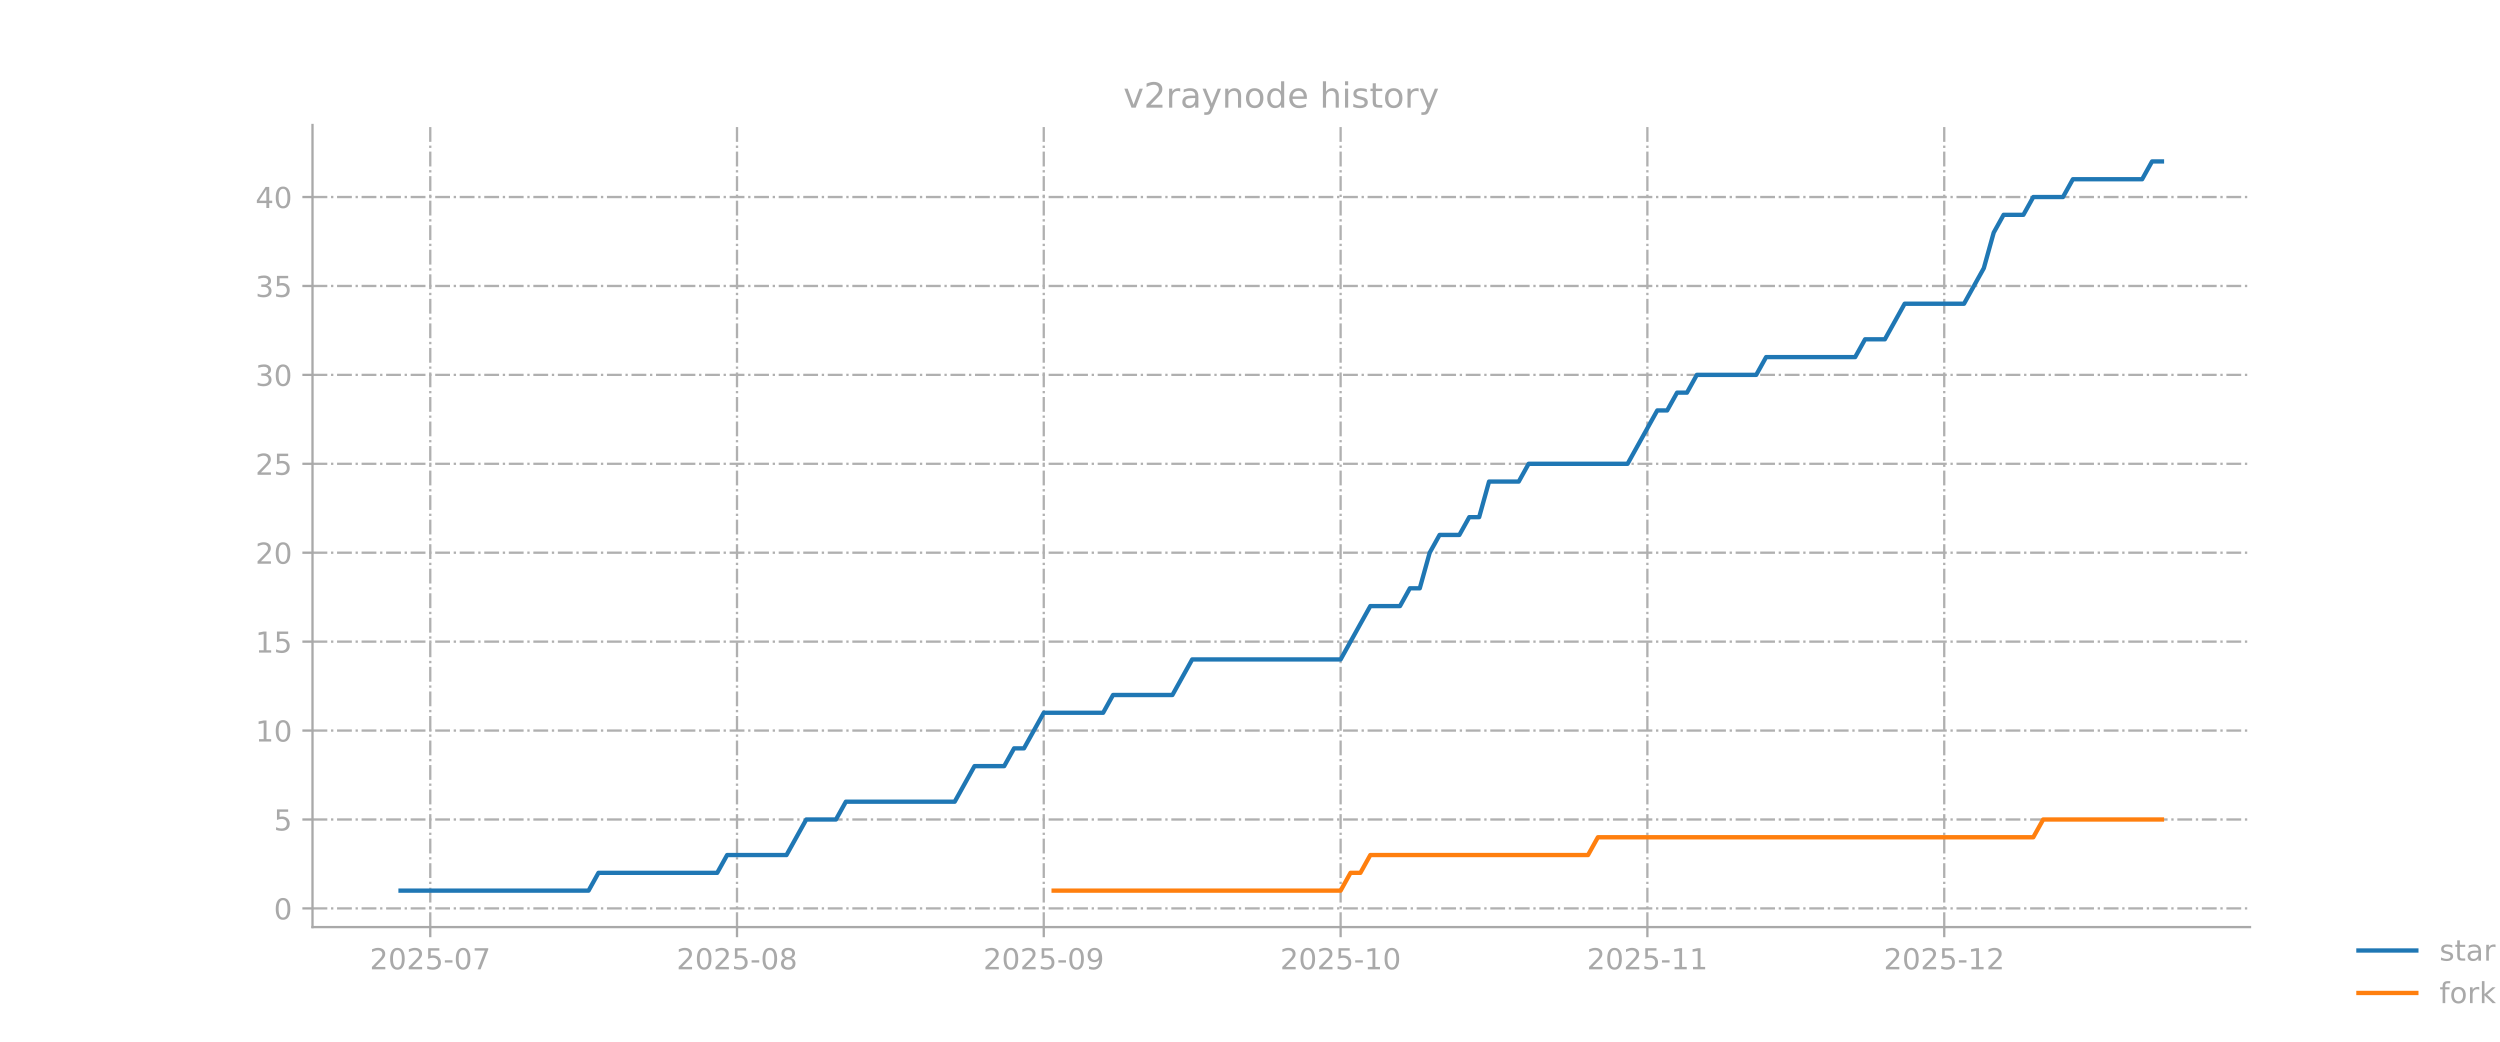
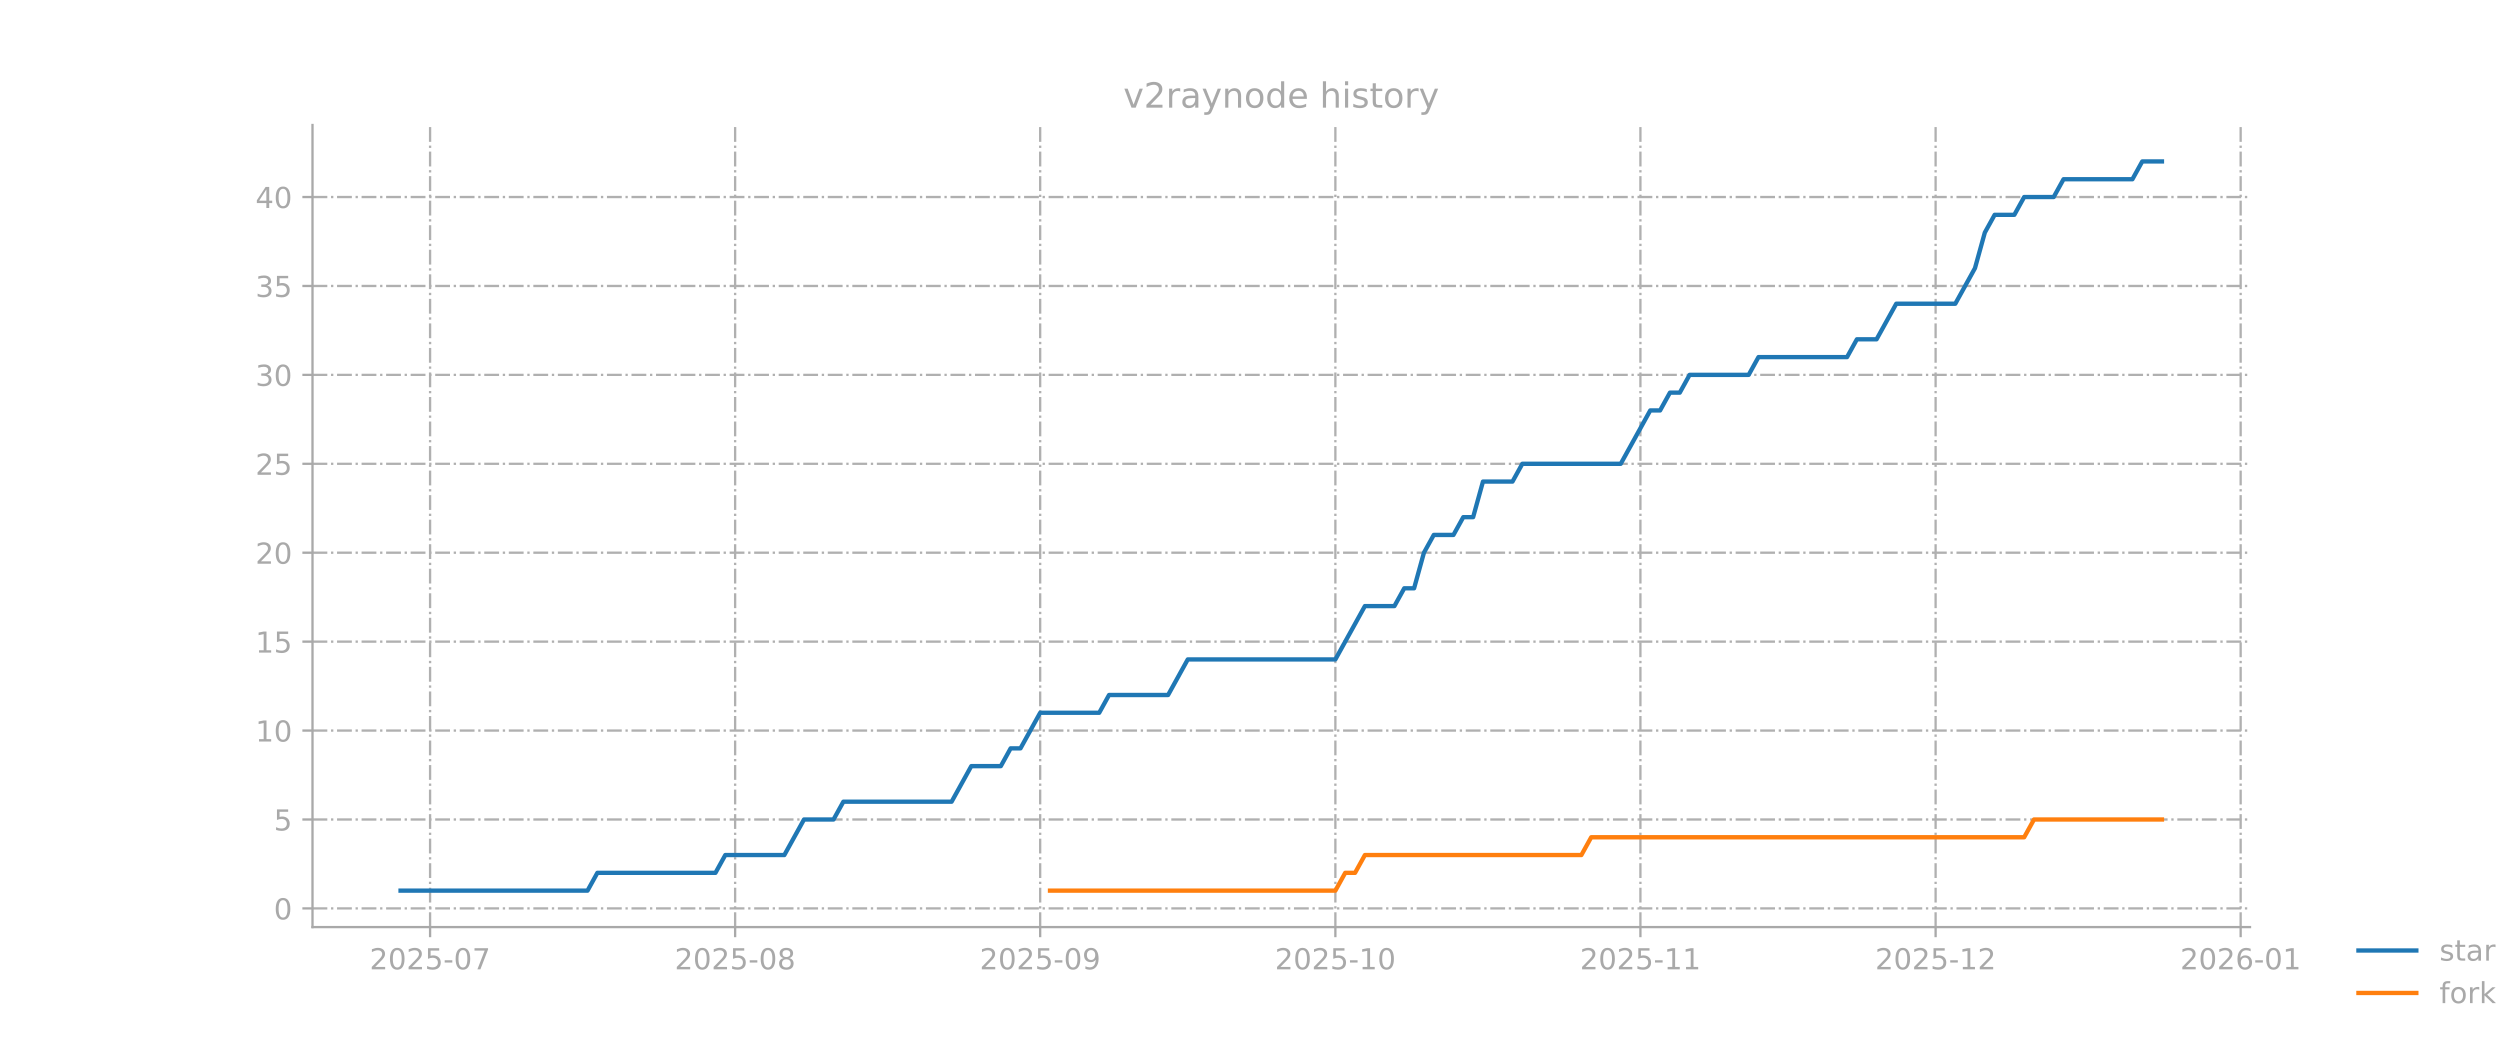
<svg xmlns="http://www.w3.org/2000/svg" xmlns:xlink="http://www.w3.org/1999/xlink" width="864pt" height="360pt" viewBox="0 0 864 360" version="1.1">
  <defs>
    <style type="text/css">*{stroke-linejoin: round; stroke-linecap: butt}</style>
  </defs>
  <g id="figure_1">
    <g id="patch_1">
      <path d="M 0 360  L 864 360  L 864 0  L 0 0  L 0 360  z " style="fill: none; opacity: 0" />
    </g>
    <g id="axes_1">
      <g id="patch_2">
        <path d="M 108 320.4  L 777.6 320.4  L 777.6 43.2  L 108 43.2  L 108 320.4  z " style="fill: none; opacity: 0" />
      </g>
      <g id="matplotlib.axis_1">
        <g id="xtick_1">
          <g id="line2d_1">
-             <path d="M 148.696 320.4  L 148.696 43.2  " clip-path="url(#pdc48b1d322)" style="fill: none; stroke-dasharray: 5.12,1.28,0.8,1.28; stroke-dashoffset: 0; stroke: #b0b0b0; stroke-width: 0.8" />
+             <path d="M 148.638 320.4  L 148.638 43.2  " clip-path="url(#pc14e6311ec)" style="fill: none; stroke-dasharray: 5.12,1.28,0.8,1.28; stroke-dashoffset: 0; stroke: #b0b0b0; stroke-width: 0.8" />
          </g>
          <g id="line2d_2">
            <defs>
-               <path id="m698a75da51" d="M 0 0  L 0 3.5  " style="stroke: #a9a9a9; stroke-width: 0.8" />
+               <path id="m1df445d4f0" d="M 0 0  L 0 3.5  " style="stroke: #a9a9a9; stroke-width: 0.8" />
            </defs>
            <g>
-               <use xlink:href="#m698a75da51" x="148.696" y="320.4" style="fill: #a9a9a9; stroke: #a9a9a9; stroke-width: 0.8" />
+               <use xlink:href="#m1df445d4f0" x="148.638" y="320.4" style="fill: #a9a9a9; stroke: #a9a9a9; stroke-width: 0.8" />
            </g>
          </g>
          <g id="text_1">
-             <g style="fill: #a9a9a9" transform="translate(127.8044 334.9984) scale(0.1 -0.1)">
+             <g style="fill: #a9a9a9" transform="translate(127.7471 334.9984) scale(0.1 -0.1)">
              <defs>
                <path id="DejaVuSans-32" d="M 1228 531  L 3431 531  L 3431 0  L 469 0  L 469 531  Q 828 903 1448 1529  Q 2069 2156 2228 2338  Q 2531 2678 2651 2914  Q 2772 3150 2772 3378  Q 2772 3750 2511 3984  Q 2250 4219 1831 4219  Q 1534 4219 1204 4116  Q 875 4013 500 3803  L 500 4441  Q 881 4594 1212 4672  Q 1544 4750 1819 4750  Q 2544 4750 2975 4387  Q 3406 4025 3406 3419  Q 3406 3131 3298 2873  Q 3191 2616 2906 2266  Q 2828 2175 2409 1742  Q 1991 1309 1228 531  z " transform="scale(0.015625)" />
                <path id="DejaVuSans-30" d="M 2034 4250  Q 1547 4250 1301 3770  Q 1056 3291 1056 2328  Q 1056 1369 1301 889  Q 1547 409 2034 409  Q 2525 409 2770 889  Q 3016 1369 3016 2328  Q 3016 3291 2770 3770  Q 2525 4250 2034 4250  z M 2034 4750  Q 2819 4750 3233 4129  Q 3647 3509 3647 2328  Q 3647 1150 3233 529  Q 2819 -91 2034 -91  Q 1250 -91 836 529  Q 422 1150 422 2328  Q 422 3509 836 4129  Q 1250 4750 2034 4750  z " transform="scale(0.015625)" />
                <path id="DejaVuSans-35" d="M 691 4666  L 3169 4666  L 3169 4134  L 1269 4134  L 1269 2991  Q 1406 3038 1543 3061  Q 1681 3084 1819 3084  Q 2600 3084 3056 2656  Q 3513 2228 3513 1497  Q 3513 744 3044 326  Q 2575 -91 1722 -91  Q 1428 -91 1123 -41  Q 819 9 494 109  L 494 744  Q 775 591 1075 516  Q 1375 441 1709 441  Q 2250 441 2565 725  Q 2881 1009 2881 1497  Q 2881 1984 2565 2268  Q 2250 2553 1709 2553  Q 1456 2553 1204 2497  Q 953 2441 691 2322  L 691 4666  z " transform="scale(0.015625)" />
                <path id="DejaVuSans-2d" d="M 313 2009  L 1997 2009  L 1997 1497  L 313 1497  L 313 2009  z " transform="scale(0.015625)" />
                <path id="DejaVuSans-37" d="M 525 4666  L 3525 4666  L 3525 4397  L 1831 0  L 1172 0  L 2766 4134  L 525 4134  L 525 4666  z " transform="scale(0.015625)" />
              </defs>
              <use xlink:href="#DejaVuSans-32" />
              <use xlink:href="#DejaVuSans-30" transform="translate(63.62305 0)" />
              <use xlink:href="#DejaVuSans-32" transform="translate(127.2461 0)" />
              <use xlink:href="#DejaVuSans-35" transform="translate(190.8691 0)" />
              <use xlink:href="#DejaVuSans-2d" transform="translate(254.4922 0)" />
              <use xlink:href="#DejaVuSans-30" transform="translate(290.5762 0)" />
              <use xlink:href="#DejaVuSans-37" transform="translate(354.1992 0)" />
            </g>
          </g>
        </g>
        <g id="xtick_2">
          <g id="line2d_3">
-             <path d="M 254.71 320.4  L 254.71 43.2  " clip-path="url(#pdc48b1d322)" style="fill: none; stroke-dasharray: 5.12,1.28,0.8,1.28; stroke-dashoffset: 0; stroke: #b0b0b0; stroke-width: 0.8" />
+             <path d="M 254.061 320.4  L 254.061 43.2  " clip-path="url(#pc14e6311ec)" style="fill: none; stroke-dasharray: 5.12,1.28,0.8,1.28; stroke-dashoffset: 0; stroke: #b0b0b0; stroke-width: 0.8" />
          </g>
          <g id="line2d_4">
            <g>
-               <use xlink:href="#m698a75da51" x="254.71" y="320.4" style="fill: #a9a9a9; stroke: #a9a9a9; stroke-width: 0.8" />
+               <use xlink:href="#m1df445d4f0" x="254.061" y="320.4" style="fill: #a9a9a9; stroke: #a9a9a9; stroke-width: 0.8" />
            </g>
          </g>
          <g id="text_2">
-             <g style="fill: #a9a9a9" transform="translate(233.8187 334.9984) scale(0.1 -0.1)">
+             <g style="fill: #a9a9a9" transform="translate(233.1691 334.9984) scale(0.1 -0.1)">
              <defs>
                <path id="DejaVuSans-38" d="M 2034 2216  Q 1584 2216 1326 1975  Q 1069 1734 1069 1313  Q 1069 891 1326 650  Q 1584 409 2034 409  Q 2484 409 2743 651  Q 3003 894 3003 1313  Q 3003 1734 2745 1975  Q 2488 2216 2034 2216  z M 1403 2484  Q 997 2584 770 2862  Q 544 3141 544 3541  Q 544 4100 942 4425  Q 1341 4750 2034 4750  Q 2731 4750 3128 4425  Q 3525 4100 3525 3541  Q 3525 3141 3298 2862  Q 3072 2584 2669 2484  Q 3125 2378 3379 2068  Q 3634 1759 3634 1313  Q 3634 634 3220 271  Q 2806 -91 2034 -91  Q 1263 -91 848 271  Q 434 634 434 1313  Q 434 1759 690 2068  Q 947 2378 1403 2484  z M 1172 3481  Q 1172 3119 1398 2916  Q 1625 2713 2034 2713  Q 2441 2713 2670 2916  Q 2900 3119 2900 3481  Q 2900 3844 2670 4047  Q 2441 4250 2034 4250  Q 1625 4250 1398 4047  Q 1172 3844 1172 3481  z " transform="scale(0.015625)" />
              </defs>
              <use xlink:href="#DejaVuSans-32" />
              <use xlink:href="#DejaVuSans-30" transform="translate(63.62305 0)" />
              <use xlink:href="#DejaVuSans-32" transform="translate(127.2461 0)" />
              <use xlink:href="#DejaVuSans-35" transform="translate(190.8691 0)" />
              <use xlink:href="#DejaVuSans-2d" transform="translate(254.4922 0)" />
              <use xlink:href="#DejaVuSans-30" transform="translate(290.5762 0)" />
              <use xlink:href="#DejaVuSans-38" transform="translate(354.1992 0)" />
            </g>
          </g>
        </g>
        <g id="xtick_3">
          <g id="line2d_5">
-             <path d="M 360.724 320.4  L 360.724 43.2  " clip-path="url(#pdc48b1d322)" style="fill: none; stroke-dasharray: 5.12,1.28,0.8,1.28; stroke-dashoffset: 0; stroke: #b0b0b0; stroke-width: 0.8" />
+             <path d="M 359.483 320.4  L 359.483 43.2  " clip-path="url(#pc14e6311ec)" style="fill: none; stroke-dasharray: 5.12,1.28,0.8,1.28; stroke-dashoffset: 0; stroke: #b0b0b0; stroke-width: 0.8" />
          </g>
          <g id="line2d_6">
            <g>
-               <use xlink:href="#m698a75da51" x="360.724" y="320.4" style="fill: #a9a9a9; stroke: #a9a9a9; stroke-width: 0.8" />
+               <use xlink:href="#m1df445d4f0" x="359.483" y="320.4" style="fill: #a9a9a9; stroke: #a9a9a9; stroke-width: 0.8" />
            </g>
          </g>
          <g id="text_3">
-             <g style="fill: #a9a9a9" transform="translate(339.833 334.9984) scale(0.1 -0.1)">
+             <g style="fill: #a9a9a9" transform="translate(338.5912 334.9984) scale(0.1 -0.1)">
              <defs>
                <path id="DejaVuSans-39" d="M 703 97  L 703 672  Q 941 559 1184 500  Q 1428 441 1663 441  Q 2288 441 2617 861  Q 2947 1281 2994 2138  Q 2813 1869 2534 1725  Q 2256 1581 1919 1581  Q 1219 1581 811 2004  Q 403 2428 403 3163  Q 403 3881 828 4315  Q 1253 4750 1959 4750  Q 2769 4750 3195 4129  Q 3622 3509 3622 2328  Q 3622 1225 3098 567  Q 2575 -91 1691 -91  Q 1453 -91 1209 -44  Q 966 3 703 97  z M 1959 2075  Q 2384 2075 2632 2365  Q 2881 2656 2881 3163  Q 2881 3666 2632 3958  Q 2384 4250 1959 4250  Q 1534 4250 1286 3958  Q 1038 3666 1038 3163  Q 1038 2656 1286 2365  Q 1534 2075 1959 2075  z " transform="scale(0.015625)" />
              </defs>
              <use xlink:href="#DejaVuSans-32" />
              <use xlink:href="#DejaVuSans-30" transform="translate(63.62305 0)" />
              <use xlink:href="#DejaVuSans-32" transform="translate(127.2461 0)" />
              <use xlink:href="#DejaVuSans-35" transform="translate(190.8691 0)" />
              <use xlink:href="#DejaVuSans-2d" transform="translate(254.4922 0)" />
              <use xlink:href="#DejaVuSans-30" transform="translate(290.5762 0)" />
              <use xlink:href="#DejaVuSans-39" transform="translate(354.1992 0)" />
            </g>
          </g>
        </g>
        <g id="xtick_4">
          <g id="line2d_7">
-             <path d="M 463.319 320.4  L 463.319 43.2  " clip-path="url(#pdc48b1d322)" style="fill: none; stroke-dasharray: 5.12,1.28,0.8,1.28; stroke-dashoffset: 0; stroke: #b0b0b0; stroke-width: 0.8" />
+             <path d="M 461.504 320.4  L 461.504 43.2  " clip-path="url(#pc14e6311ec)" style="fill: none; stroke-dasharray: 5.12,1.28,0.8,1.28; stroke-dashoffset: 0; stroke: #b0b0b0; stroke-width: 0.8" />
          </g>
          <g id="line2d_8">
            <g>
-               <use xlink:href="#m698a75da51" x="463.319" y="320.4" style="fill: #a9a9a9; stroke: #a9a9a9; stroke-width: 0.8" />
+               <use xlink:href="#m1df445d4f0" x="461.504" y="320.4" style="fill: #a9a9a9; stroke: #a9a9a9; stroke-width: 0.8" />
            </g>
          </g>
          <g id="text_4">
-             <g style="fill: #a9a9a9" transform="translate(442.4275 334.9984) scale(0.1 -0.1)">
+             <g style="fill: #a9a9a9" transform="translate(440.6125 334.9984) scale(0.1 -0.1)">
              <defs>
                <path id="DejaVuSans-31" d="M 794 531  L 1825 531  L 1825 4091  L 703 3866  L 703 4441  L 1819 4666  L 2450 4666  L 2450 531  L 3481 531  L 3481 0  L 794 0  L 794 531  z " transform="scale(0.015625)" />
              </defs>
              <use xlink:href="#DejaVuSans-32" />
              <use xlink:href="#DejaVuSans-30" transform="translate(63.62305 0)" />
              <use xlink:href="#DejaVuSans-32" transform="translate(127.2461 0)" />
              <use xlink:href="#DejaVuSans-35" transform="translate(190.8691 0)" />
              <use xlink:href="#DejaVuSans-2d" transform="translate(254.4922 0)" />
              <use xlink:href="#DejaVuSans-31" transform="translate(290.5762 0)" />
              <use xlink:href="#DejaVuSans-30" transform="translate(354.1992 0)" />
            </g>
          </g>
        </g>
        <g id="xtick_5">
          <g id="line2d_9">
-             <path d="M 569.333 320.4  L 569.333 43.2  " clip-path="url(#pdc48b1d322)" style="fill: none; stroke-dasharray: 5.12,1.28,0.8,1.28; stroke-dashoffset: 0; stroke: #b0b0b0; stroke-width: 0.8" />
+             <path d="M 566.926 320.4  L 566.926 43.2  " clip-path="url(#pc14e6311ec)" style="fill: none; stroke-dasharray: 5.12,1.28,0.8,1.28; stroke-dashoffset: 0; stroke: #b0b0b0; stroke-width: 0.8" />
          </g>
          <g id="line2d_10">
            <g>
-               <use xlink:href="#m698a75da51" x="569.333" y="320.4" style="fill: #a9a9a9; stroke: #a9a9a9; stroke-width: 0.8" />
+               <use xlink:href="#m1df445d4f0" x="566.926" y="320.4" style="fill: #a9a9a9; stroke: #a9a9a9; stroke-width: 0.8" />
            </g>
          </g>
          <g id="text_5">
-             <g style="fill: #a9a9a9" transform="translate(548.4418 334.9984) scale(0.1 -0.1)">
+             <g style="fill: #a9a9a9" transform="translate(546.0345 334.9984) scale(0.1 -0.1)">
              <use xlink:href="#DejaVuSans-32" />
              <use xlink:href="#DejaVuSans-30" transform="translate(63.62305 0)" />
              <use xlink:href="#DejaVuSans-32" transform="translate(127.2461 0)" />
              <use xlink:href="#DejaVuSans-35" transform="translate(190.8691 0)" />
              <use xlink:href="#DejaVuSans-2d" transform="translate(254.4922 0)" />
              <use xlink:href="#DejaVuSans-31" transform="translate(290.5762 0)" />
              <use xlink:href="#DejaVuSans-31" transform="translate(354.1992 0)" />
            </g>
          </g>
        </g>
        <g id="xtick_6">
          <g id="line2d_11">
-             <path d="M 671.928 320.4  L 671.928 43.2  " clip-path="url(#pdc48b1d322)" style="fill: none; stroke-dasharray: 5.12,1.28,0.8,1.28; stroke-dashoffset: 0; stroke: #b0b0b0; stroke-width: 0.8" />
+             <path d="M 668.947 320.4  L 668.947 43.2  " clip-path="url(#pc14e6311ec)" style="fill: none; stroke-dasharray: 5.12,1.28,0.8,1.28; stroke-dashoffset: 0; stroke: #b0b0b0; stroke-width: 0.8" />
          </g>
          <g id="line2d_12">
            <g>
-               <use xlink:href="#m698a75da51" x="671.928" y="320.4" style="fill: #a9a9a9; stroke: #a9a9a9; stroke-width: 0.8" />
+               <use xlink:href="#m1df445d4f0" x="668.947" y="320.4" style="fill: #a9a9a9; stroke: #a9a9a9; stroke-width: 0.8" />
            </g>
          </g>
          <g id="text_6">
-             <g style="fill: #a9a9a9" transform="translate(651.0363 334.9984) scale(0.1 -0.1)">
+             <g style="fill: #a9a9a9" transform="translate(648.0559 334.9984) scale(0.1 -0.1)">
              <use xlink:href="#DejaVuSans-32" />
              <use xlink:href="#DejaVuSans-30" transform="translate(63.62305 0)" />
              <use xlink:href="#DejaVuSans-32" transform="translate(127.2461 0)" />
              <use xlink:href="#DejaVuSans-35" transform="translate(190.8691 0)" />
              <use xlink:href="#DejaVuSans-2d" transform="translate(254.4922 0)" />
              <use xlink:href="#DejaVuSans-31" transform="translate(290.5762 0)" />
              <use xlink:href="#DejaVuSans-32" transform="translate(354.1992 0)" />
            </g>
          </g>
        </g>
+         <g id="xtick_7">
+           <g id="line2d_13">
+             <path d="M 774.369 320.4  L 774.369 43.2  " clip-path="url(#pc14e6311ec)" style="fill: none; stroke-dasharray: 5.12,1.28,0.8,1.28; stroke-dashoffset: 0; stroke: #b0b0b0; stroke-width: 0.8" />
+           </g>
+           <g id="line2d_14">
+             <g>
+               <use xlink:href="#m1df445d4f0" x="774.369" y="320.4" style="fill: #a9a9a9; stroke: #a9a9a9; stroke-width: 0.8" />
+             </g>
+           </g>
+           <g id="text_7">
+             <g style="fill: #a9a9a9" transform="translate(753.4779 334.9984) scale(0.1 -0.1)">
+               <defs>
+                 <path id="DejaVuSans-36" d="M 2113 2584  Q 1688 2584 1439 2293  Q 1191 2003 1191 1497  Q 1191 994 1439 701  Q 1688 409 2113 409  Q 2538 409 2786 701  Q 3034 994 3034 1497  Q 3034 2003 2786 2293  Q 2538 2584 2113 2584  z M 3366 4563  L 3366 3988  Q 3128 4100 2886 4159  Q 2644 4219 2406 4219  Q 1781 4219 1451 3797  Q 1122 3375 1075 2522  Q 1259 2794 1537 2939  Q 1816 3084 2150 3084  Q 2853 3084 3261 2657  Q 3669 2231 3669 1497  Q 3669 778 3244 343  Q 2819 -91 2113 -91  Q 1303 -91 875 529  Q 447 1150 447 2328  Q 447 3434 972 4092  Q 1497 4750 2381 4750  Q 2619 4750 2861 4703  Q 3103 4656 3366 4563  z " transform="scale(0.015625)" />
+               </defs>
+               <use xlink:href="#DejaVuSans-32" />
+               <use xlink:href="#DejaVuSans-30" transform="translate(63.62305 0)" />
+               <use xlink:href="#DejaVuSans-32" transform="translate(127.2461 0)" />
+               <use xlink:href="#DejaVuSans-36" transform="translate(190.8691 0)" />
+               <use xlink:href="#DejaVuSans-2d" transform="translate(254.4922 0)" />
+               <use xlink:href="#DejaVuSans-30" transform="translate(290.5762 0)" />
+               <use xlink:href="#DejaVuSans-31" transform="translate(354.1992 0)" />
+             </g>
+           </g>
+         </g>
      </g>
      <g id="matplotlib.axis_2">
        <g id="ytick_1">
-           <g id="line2d_13">
-             <path d="M 108 313.946  L 777.6 313.946  " clip-path="url(#pdc48b1d322)" style="fill: none; stroke-dasharray: 5.12,1.28,0.8,1.28; stroke-dashoffset: 0; stroke: #b0b0b0; stroke-width: 0.8" />
-           </g>
-           <g id="line2d_14">
+           <g id="line2d_15">
+             <path d="M 108 313.946  L 777.6 313.946  " clip-path="url(#pc14e6311ec)" style="fill: none; stroke-dasharray: 5.12,1.28,0.8,1.28; stroke-dashoffset: 0; stroke: #b0b0b0; stroke-width: 0.8" />
+           </g>
+           <g id="line2d_16">
            <defs>
-               <path id="m6c83f0a92e" d="M 0 0  L -3.5 0  " style="stroke: #a9a9a9; stroke-width: 0.8" />
+               <path id="mb11a7c6d4e" d="M 0 0  L -3.5 0  " style="stroke: #a9a9a9; stroke-width: 0.8" />
            </defs>
            <g>
-               <use xlink:href="#m6c83f0a92e" x="108" y="313.946" style="fill: #a9a9a9; stroke: #a9a9a9; stroke-width: 0.8" />
-             </g>
-           </g>
-           <g id="text_7">
+               <use xlink:href="#mb11a7c6d4e" x="108" y="313.946" style="fill: #a9a9a9; stroke: #a9a9a9; stroke-width: 0.8" />
+             </g>
+           </g>
+           <g id="text_8">
            <g style="fill: #a9a9a9" transform="translate(94.6375 317.7456) scale(0.1 -0.1)">
              <use xlink:href="#DejaVuSans-30" />
            </g>
          </g>
        </g>
        <g id="ytick_2">
-           <g id="line2d_15">
-             <path d="M 108 283.215  L 777.6 283.215  " clip-path="url(#pdc48b1d322)" style="fill: none; stroke-dasharray: 5.12,1.28,0.8,1.28; stroke-dashoffset: 0; stroke: #b0b0b0; stroke-width: 0.8" />
-           </g>
-           <g id="line2d_16">
-             <g>
-               <use xlink:href="#m6c83f0a92e" x="108" y="283.215" style="fill: #a9a9a9; stroke: #a9a9a9; stroke-width: 0.8" />
-             </g>
-           </g>
-           <g id="text_8">
+           <g id="line2d_17">
+             <path d="M 108 283.215  L 777.6 283.215  " clip-path="url(#pc14e6311ec)" style="fill: none; stroke-dasharray: 5.12,1.28,0.8,1.28; stroke-dashoffset: 0; stroke: #b0b0b0; stroke-width: 0.8" />
+           </g>
+           <g id="line2d_18">
+             <g>
+               <use xlink:href="#mb11a7c6d4e" x="108" y="283.215" style="fill: #a9a9a9; stroke: #a9a9a9; stroke-width: 0.8" />
+             </g>
+           </g>
+           <g id="text_9">
            <g style="fill: #a9a9a9" transform="translate(94.6375 287.0139) scale(0.1 -0.1)">
              <use xlink:href="#DejaVuSans-35" />
            </g>
          </g>
        </g>
        <g id="ytick_3">
-           <g id="line2d_17">
-             <path d="M 108 252.483  L 777.6 252.483  " clip-path="url(#pdc48b1d322)" style="fill: none; stroke-dasharray: 5.12,1.28,0.8,1.28; stroke-dashoffset: 0; stroke: #b0b0b0; stroke-width: 0.8" />
-           </g>
-           <g id="line2d_18">
-             <g>
-               <use xlink:href="#m6c83f0a92e" x="108" y="252.483" style="fill: #a9a9a9; stroke: #a9a9a9; stroke-width: 0.8" />
-             </g>
-           </g>
-           <g id="text_9">
+           <g id="line2d_19">
+             <path d="M 108 252.483  L 777.6 252.483  " clip-path="url(#pc14e6311ec)" style="fill: none; stroke-dasharray: 5.12,1.28,0.8,1.28; stroke-dashoffset: 0; stroke: #b0b0b0; stroke-width: 0.8" />
+           </g>
+           <g id="line2d_20">
+             <g>
+               <use xlink:href="#mb11a7c6d4e" x="108" y="252.483" style="fill: #a9a9a9; stroke: #a9a9a9; stroke-width: 0.8" />
+             </g>
+           </g>
+           <g id="text_10">
            <g style="fill: #a9a9a9" transform="translate(88.275 256.2821) scale(0.1 -0.1)">
              <use xlink:href="#DejaVuSans-31" />
              <use xlink:href="#DejaVuSans-30" transform="translate(63.62305 0)" />
            </g>
          </g>
        </g>
        <g id="ytick_4">
-           <g id="line2d_19">
-             <path d="M 108 221.751  L 777.6 221.751  " clip-path="url(#pdc48b1d322)" style="fill: none; stroke-dasharray: 5.12,1.28,0.8,1.28; stroke-dashoffset: 0; stroke: #b0b0b0; stroke-width: 0.8" />
-           </g>
-           <g id="line2d_20">
-             <g>
-               <use xlink:href="#m6c83f0a92e" x="108" y="221.751" style="fill: #a9a9a9; stroke: #a9a9a9; stroke-width: 0.8" />
-             </g>
-           </g>
-           <g id="text_10">
+           <g id="line2d_21">
+             <path d="M 108 221.751  L 777.6 221.751  " clip-path="url(#pc14e6311ec)" style="fill: none; stroke-dasharray: 5.12,1.28,0.8,1.28; stroke-dashoffset: 0; stroke: #b0b0b0; stroke-width: 0.8" />
+           </g>
+           <g id="line2d_22">
+             <g>
+               <use xlink:href="#mb11a7c6d4e" x="108" y="221.751" style="fill: #a9a9a9; stroke: #a9a9a9; stroke-width: 0.8" />
+             </g>
+           </g>
+           <g id="text_11">
            <g style="fill: #a9a9a9" transform="translate(88.275 225.5504) scale(0.1 -0.1)">
              <use xlink:href="#DejaVuSans-31" />
              <use xlink:href="#DejaVuSans-35" transform="translate(63.62305 0)" />
            </g>
          </g>
        </g>
        <g id="ytick_5">
-           <g id="line2d_21">
-             <path d="M 108 191.02  L 777.6 191.02  " clip-path="url(#pdc48b1d322)" style="fill: none; stroke-dasharray: 5.12,1.28,0.8,1.28; stroke-dashoffset: 0; stroke: #b0b0b0; stroke-width: 0.8" />
-           </g>
-           <g id="line2d_22">
-             <g>
-               <use xlink:href="#m6c83f0a92e" x="108" y="191.02" style="fill: #a9a9a9; stroke: #a9a9a9; stroke-width: 0.8" />
-             </g>
-           </g>
-           <g id="text_11">
+           <g id="line2d_23">
+             <path d="M 108 191.02  L 777.6 191.02  " clip-path="url(#pc14e6311ec)" style="fill: none; stroke-dasharray: 5.12,1.28,0.8,1.28; stroke-dashoffset: 0; stroke: #b0b0b0; stroke-width: 0.8" />
+           </g>
+           <g id="line2d_24">
+             <g>
+               <use xlink:href="#mb11a7c6d4e" x="108" y="191.02" style="fill: #a9a9a9; stroke: #a9a9a9; stroke-width: 0.8" />
+             </g>
+           </g>
+           <g id="text_12">
            <g style="fill: #a9a9a9" transform="translate(88.275 194.8187) scale(0.1 -0.1)">
              <use xlink:href="#DejaVuSans-32" />
              <use xlink:href="#DejaVuSans-30" transform="translate(63.62305 0)" />
            </g>
          </g>
        </g>
        <g id="ytick_6">
-           <g id="line2d_23">
-             <path d="M 108 160.288  L 777.6 160.288  " clip-path="url(#pdc48b1d322)" style="fill: none; stroke-dasharray: 5.12,1.28,0.8,1.28; stroke-dashoffset: 0; stroke: #b0b0b0; stroke-width: 0.8" />
-           </g>
-           <g id="line2d_24">
-             <g>
-               <use xlink:href="#m6c83f0a92e" x="108" y="160.288" style="fill: #a9a9a9; stroke: #a9a9a9; stroke-width: 0.8" />
-             </g>
-           </g>
-           <g id="text_12">
+           <g id="line2d_25">
+             <path d="M 108 160.288  L 777.6 160.288  " clip-path="url(#pc14e6311ec)" style="fill: none; stroke-dasharray: 5.12,1.28,0.8,1.28; stroke-dashoffset: 0; stroke: #b0b0b0; stroke-width: 0.8" />
+           </g>
+           <g id="line2d_26">
+             <g>
+               <use xlink:href="#mb11a7c6d4e" x="108" y="160.288" style="fill: #a9a9a9; stroke: #a9a9a9; stroke-width: 0.8" />
+             </g>
+           </g>
+           <g id="text_13">
            <g style="fill: #a9a9a9" transform="translate(88.275 164.087) scale(0.1 -0.1)">
              <use xlink:href="#DejaVuSans-32" />
              <use xlink:href="#DejaVuSans-35" transform="translate(63.62305 0)" />
            </g>
          </g>
        </g>
        <g id="ytick_7">
-           <g id="line2d_25">
-             <path d="M 108 129.556  L 777.6 129.556  " clip-path="url(#pdc48b1d322)" style="fill: none; stroke-dasharray: 5.12,1.28,0.8,1.28; stroke-dashoffset: 0; stroke: #b0b0b0; stroke-width: 0.8" />
-           </g>
-           <g id="line2d_26">
-             <g>
-               <use xlink:href="#m6c83f0a92e" x="108" y="129.556" style="fill: #a9a9a9; stroke: #a9a9a9; stroke-width: 0.8" />
-             </g>
-           </g>
-           <g id="text_13">
+           <g id="line2d_27">
+             <path d="M 108 129.556  L 777.6 129.556  " clip-path="url(#pc14e6311ec)" style="fill: none; stroke-dasharray: 5.12,1.28,0.8,1.28; stroke-dashoffset: 0; stroke: #b0b0b0; stroke-width: 0.8" />
+           </g>
+           <g id="line2d_28">
+             <g>
+               <use xlink:href="#mb11a7c6d4e" x="108" y="129.556" style="fill: #a9a9a9; stroke: #a9a9a9; stroke-width: 0.8" />
+             </g>
+           </g>
+           <g id="text_14">
            <g style="fill: #a9a9a9" transform="translate(88.275 133.3553) scale(0.1 -0.1)">
              <defs>
                <path id="DejaVuSans-33" d="M 2597 2516  Q 3050 2419 3304 2112  Q 3559 1806 3559 1356  Q 3559 666 3084 287  Q 2609 -91 1734 -91  Q 1441 -91 1130 -33  Q 819 25 488 141  L 488 750  Q 750 597 1062 519  Q 1375 441 1716 441  Q 2309 441 2620 675  Q 2931 909 2931 1356  Q 2931 1769 2642 2001  Q 2353 2234 1838 2234  L 1294 2234  L 1294 2753  L 1863 2753  Q 2328 2753 2575 2939  Q 2822 3125 2822 3475  Q 2822 3834 2567 4026  Q 2313 4219 1838 4219  Q 1578 4219 1281 4162  Q 984 4106 628 3988  L 628 4550  Q 988 4650 1302 4700  Q 1616 4750 1894 4750  Q 2613 4750 3031 4423  Q 3450 4097 3450 3541  Q 3450 3153 3228 2886  Q 3006 2619 2597 2516  z " transform="scale(0.015625)" />
              </defs>
              <use xlink:href="#DejaVuSans-33" />
              <use xlink:href="#DejaVuSans-30" transform="translate(63.62305 0)" />
            </g>
          </g>
        </g>
        <g id="ytick_8">
-           <g id="line2d_27">
-             <path d="M 108 98.824  L 777.6 98.824  " clip-path="url(#pdc48b1d322)" style="fill: none; stroke-dasharray: 5.12,1.28,0.8,1.28; stroke-dashoffset: 0; stroke: #b0b0b0; stroke-width: 0.8" />
-           </g>
-           <g id="line2d_28">
-             <g>
-               <use xlink:href="#m6c83f0a92e" x="108" y="98.824" style="fill: #a9a9a9; stroke: #a9a9a9; stroke-width: 0.8" />
-             </g>
-           </g>
-           <g id="text_14">
+           <g id="line2d_29">
+             <path d="M 108 98.824  L 777.6 98.824  " clip-path="url(#pc14e6311ec)" style="fill: none; stroke-dasharray: 5.12,1.28,0.8,1.28; stroke-dashoffset: 0; stroke: #b0b0b0; stroke-width: 0.8" />
+           </g>
+           <g id="line2d_30">
+             <g>
+               <use xlink:href="#mb11a7c6d4e" x="108" y="98.824" style="fill: #a9a9a9; stroke: #a9a9a9; stroke-width: 0.8" />
+             </g>
+           </g>
+           <g id="text_15">
            <g style="fill: #a9a9a9" transform="translate(88.275 102.6236) scale(0.1 -0.1)">
              <use xlink:href="#DejaVuSans-33" />
              <use xlink:href="#DejaVuSans-35" transform="translate(63.62305 0)" />
            </g>
          </g>
        </g>
        <g id="ytick_9">
-           <g id="line2d_29">
-             <path d="M 108 68.093  L 777.6 68.093  " clip-path="url(#pdc48b1d322)" style="fill: none; stroke-dasharray: 5.12,1.28,0.8,1.28; stroke-dashoffset: 0; stroke: #b0b0b0; stroke-width: 0.8" />
-           </g>
-           <g id="line2d_30">
-             <g>
-               <use xlink:href="#m6c83f0a92e" x="108" y="68.093" style="fill: #a9a9a9; stroke: #a9a9a9; stroke-width: 0.8" />
-             </g>
-           </g>
-           <g id="text_15">
+           <g id="line2d_31">
+             <path d="M 108 68.093  L 777.6 68.093  " clip-path="url(#pc14e6311ec)" style="fill: none; stroke-dasharray: 5.12,1.28,0.8,1.28; stroke-dashoffset: 0; stroke: #b0b0b0; stroke-width: 0.8" />
+           </g>
+           <g id="line2d_32">
+             <g>
+               <use xlink:href="#mb11a7c6d4e" x="108" y="68.093" style="fill: #a9a9a9; stroke: #a9a9a9; stroke-width: 0.8" />
+             </g>
+           </g>
+           <g id="text_16">
            <g style="fill: #a9a9a9" transform="translate(88.275 71.8919) scale(0.1 -0.1)">
              <defs>
                <path id="DejaVuSans-34" d="M 2419 4116  L 825 1625  L 2419 1625  L 2419 4116  z M 2253 4666  L 3047 4666  L 3047 1625  L 3713 1625  L 3713 1100  L 3047 1100  L 3047 0  L 2419 0  L 2419 1100  L 313 1100  L 313 1709  L 2253 4666  z " transform="scale(0.015625)" />
              </defs>
              <use xlink:href="#DejaVuSans-34" />
              <use xlink:href="#DejaVuSans-30" transform="translate(63.62305 0)" />
            </g>
          </g>
        </g>
      </g>
-       <g id="line2d_31">
-         <path d="M 138.436 307.8  L 203.413 307.8  L 206.833 301.654  L 247.87 301.654  L 251.29 295.507  L 271.809 295.507  L 278.649 283.215  L 288.908 283.215  L 292.328 277.068  L 329.946 277.068  L 336.786 264.776  L 347.045 264.776  L 350.465 258.629  L 353.885 258.629  L 360.724 246.337  L 381.243 246.337  L 384.663 240.19  L 405.182 240.19  L 412.022 227.898  L 463.319 227.898  L 473.578 209.459  L 483.838 209.459  L 487.258 203.312  L 490.677 203.312  L 494.097 191.02  L 497.517 184.873  L 504.357 184.873  L 507.777 178.727  L 511.196 178.727  L 514.616 166.434  L 524.876 166.434  L 528.295 160.288  L 562.494 160.288  L 572.753 141.849  L 576.173 141.849  L 579.593 135.702  L 583.012 135.702  L 586.432 129.556  L 606.951 129.556  L 610.371 123.41  L 641.149 123.41  L 644.569 117.263  L 651.409 117.263  L 658.248 104.971  L 678.767 104.971  L 685.607 92.678  L 689.027 80.385  L 692.447 74.239  L 699.286 74.239  L 702.706 68.093  L 712.965 68.093  L 716.385 61.946  L 740.324 61.946  L 743.744 55.8  L 747.164 55.8  L 747.164 55.8  " clip-path="url(#pdc48b1d322)" style="fill: none; stroke: #1f77b4; stroke-width: 1.5; stroke-linecap: square" />
-       </g>
-       <g id="line2d_32">
-         <path d="M 364.144 307.8  L 367.564 307.8  L 370.984 307.8  L 374.404 307.8  L 377.823 307.8  L 381.243 307.8  L 384.663 307.8  L 388.083 307.8  L 391.503 307.8  L 394.923 307.8  L 398.342 307.8  L 401.762 307.8  L 405.182 307.8  L 408.602 307.8  L 412.022 307.8  L 415.441 307.8  L 418.861 307.8  L 422.281 307.8  L 425.701 307.8  L 429.121 307.8  L 432.541 307.8  L 435.96 307.8  L 439.38 307.8  L 442.8 307.8  L 446.22 307.8  L 449.64 307.8  L 453.059 307.8  L 456.479 307.8  L 459.899 307.8  L 463.319 307.8  L 466.739 301.654  L 470.159 301.654  L 473.578 295.507  L 476.998 295.507  L 480.418 295.507  L 483.838 295.507  L 487.258 295.507  L 490.677 295.507  L 494.097 295.507  L 497.517 295.507  L 500.937 295.507  L 504.357 295.507  L 507.777 295.507  L 511.196 295.507  L 514.616 295.507  L 518.036 295.507  L 521.456 295.507  L 524.876 295.507  L 528.295 295.507  L 531.715 295.507  L 535.135 295.507  L 538.555 295.507  L 541.975 295.507  L 545.394 295.507  L 548.814 295.507  L 552.234 289.361  L 555.654 289.361  L 559.074 289.361  L 562.494 289.361  L 565.913 289.361  L 569.333 289.361  L 572.753 289.361  L 576.173 289.361  L 579.593 289.361  L 583.012 289.361  L 586.432 289.361  L 589.852 289.361  L 593.272 289.361  L 596.692 289.361  L 600.112 289.361  L 603.531 289.361  L 606.951 289.361  L 610.371 289.361  L 613.791 289.361  L 617.211 289.361  L 620.63 289.361  L 624.05 289.361  L 627.47 289.361  L 630.89 289.361  L 634.31 289.361  L 637.73 289.361  L 641.149 289.361  L 644.569 289.361  L 647.989 289.361  L 651.409 289.361  L 654.829 289.361  L 658.248 289.361  L 661.668 289.361  L 665.088 289.361  L 668.508 289.361  L 671.928 289.361  L 675.347 289.361  L 678.767 289.361  L 682.187 289.361  L 685.607 289.361  L 689.027 289.361  L 692.447 289.361  L 695.866 289.361  L 699.286 289.361  L 702.706 289.361  L 706.126 283.215  L 709.546 283.215  L 712.965 283.215  L 716.385 283.215  L 719.805 283.215  L 723.225 283.215  L 726.645 283.215  L 730.065 283.215  L 733.484 283.215  L 736.904 283.215  L 740.324 283.215  L 743.744 283.215  L 747.164 283.215  " clip-path="url(#pdc48b1d322)" style="fill: none; stroke: #ff7f0e; stroke-width: 1.5; stroke-linecap: square" />
+       <g id="line2d_33">
+         <path d="M 138.436 307.8  L 203.05 307.8  L 206.451 301.654  L 247.259 301.654  L 250.66 295.507  L 271.064 295.507  L 277.866 283.215  L 288.068 283.215  L 291.468 277.068  L 328.876 277.068  L 335.678 264.776  L 345.88 264.776  L 349.28 258.629  L 352.681 258.629  L 359.483 246.337  L 379.887 246.337  L 383.288 240.19  L 403.692 240.19  L 410.493 227.898  L 461.504 227.898  L 471.706 209.459  L 481.908 209.459  L 485.309 203.312  L 488.71 203.312  L 492.11 191.02  L 495.511 184.873  L 502.312 184.873  L 505.713 178.727  L 509.114 178.727  L 512.515 166.434  L 522.717 166.434  L 526.117 160.288  L 560.125 160.288  L 570.327 141.849  L 573.727 141.849  L 577.128 135.702  L 580.529 135.702  L 583.93 129.556  L 604.334 129.556  L 607.734 123.41  L 638.341 123.41  L 641.742 117.263  L 648.543 117.263  L 655.344 104.971  L 675.749 104.971  L 682.55 92.678  L 685.951 80.385  L 689.352 74.239  L 696.153 74.239  L 699.554 68.093  L 709.756 68.093  L 713.157 61.946  L 736.962 61.946  L 740.362 55.8  L 747.164 55.8  L 747.164 55.8  " clip-path="url(#pc14e6311ec)" style="fill: none; stroke: #1f77b4; stroke-width: 1.5; stroke-linecap: square" />
+       </g>
+       <g id="line2d_34">
+         <path d="M 362.883 307.8  L 366.284 307.8  L 369.685 307.8  L 373.085 307.8  L 376.486 307.8  L 379.887 307.8  L 383.288 307.8  L 386.688 307.8  L 390.089 307.8  L 393.49 307.8  L 396.89 307.8  L 400.291 307.8  L 403.692 307.8  L 407.093 307.8  L 410.493 307.8  L 413.894 307.8  L 417.295 307.8  L 420.695 307.8  L 424.096 307.8  L 427.497 307.8  L 430.898 307.8  L 434.298 307.8  L 437.699 307.8  L 441.1 307.8  L 444.5 307.8  L 447.901 307.8  L 451.302 307.8  L 454.702 307.8  L 458.103 307.8  L 461.504 307.8  L 464.905 301.654  L 468.305 301.654  L 471.706 295.507  L 475.107 295.507  L 478.507 295.507  L 481.908 295.507  L 485.309 295.507  L 488.71 295.507  L 492.11 295.507  L 495.511 295.507  L 498.912 295.507  L 502.312 295.507  L 505.713 295.507  L 509.114 295.507  L 512.515 295.507  L 515.915 295.507  L 519.316 295.507  L 522.717 295.507  L 526.117 295.507  L 529.518 295.507  L 532.919 295.507  L 536.32 295.507  L 539.72 295.507  L 543.121 295.507  L 546.522 295.507  L 549.922 289.361  L 553.323 289.361  L 556.724 289.361  L 560.125 289.361  L 563.525 289.361  L 566.926 289.361  L 570.327 289.361  L 573.727 289.361  L 577.128 289.361  L 580.529 289.361  L 583.93 289.361  L 587.33 289.361  L 590.731 289.361  L 594.132 289.361  L 597.532 289.361  L 600.933 289.361  L 604.334 289.361  L 607.734 289.361  L 611.135 289.361  L 614.536 289.361  L 617.937 289.361  L 621.337 289.361  L 624.738 289.361  L 628.139 289.361  L 631.539 289.361  L 634.94 289.361  L 638.341 289.361  L 641.742 289.361  L 645.142 289.361  L 648.543 289.361  L 651.944 289.361  L 655.344 289.361  L 658.745 289.361  L 662.146 289.361  L 665.547 289.361  L 668.947 289.361  L 672.348 289.361  L 675.749 289.361  L 679.149 289.361  L 682.55 289.361  L 685.951 289.361  L 689.352 289.361  L 692.752 289.361  L 696.153 289.361  L 699.554 289.361  L 702.954 283.215  L 706.355 283.215  L 709.756 283.215  L 713.157 283.215  L 716.557 283.215  L 719.958 283.215  L 723.359 283.215  L 726.759 283.215  L 730.16 283.215  L 733.561 283.215  L 736.962 283.215  L 740.362 283.215  L 743.763 283.215  L 747.164 283.215  " clip-path="url(#pc14e6311ec)" style="fill: none; stroke: #ff7f0e; stroke-width: 1.5; stroke-linecap: square" />
      </g>
      <g id="patch_3">
        <path d="M 108 320.4  L 108 43.2  " style="fill: none; stroke: #a9a9a9; stroke-width: 0.8; stroke-linejoin: miter; stroke-linecap: square" />
      </g>
      <g id="patch_4">
        <path d="M 777.6 320.4  L 777.6 43.2  " style="fill: none" />
      </g>
      <g id="patch_5">
        <path d="M 108 320.4  L 777.6 320.4  " style="fill: none; stroke: #a9a9a9; stroke-width: 0.8; stroke-linejoin: miter; stroke-linecap: square" />
      </g>
      <g id="patch_6">
        <path d="M 108 43.2  L 777.6 43.2  " style="fill: none" />
      </g>
-       <g id="text_16">
+       <g id="text_17">
        <g style="fill: #a9a9a9" transform="translate(388.2188 37.2) scale(0.12 -0.12)">
          <defs>
            <path id="DejaVuSans-76" d="M 191 3500  L 800 3500  L 1894 563  L 2988 3500  L 3597 3500  L 2284 0  L 1503 0  L 191 3500  z " transform="scale(0.015625)" />
            <path id="DejaVuSans-72" d="M 2631 2963  Q 2534 3019 2420 3045  Q 2306 3072 2169 3072  Q 1681 3072 1420 2755  Q 1159 2438 1159 1844  L 1159 0  L 581 0  L 581 3500  L 1159 3500  L 1159 2956  Q 1341 3275 1631 3429  Q 1922 3584 2338 3584  Q 2397 3584 2469 3576  Q 2541 3569 2628 3553  L 2631 2963  z " transform="scale(0.015625)" />
            <path id="DejaVuSans-61" d="M 2194 1759  Q 1497 1759 1228 1600  Q 959 1441 959 1056  Q 959 750 1161 570  Q 1363 391 1709 391  Q 2188 391 2477 730  Q 2766 1069 2766 1631  L 2766 1759  L 2194 1759  z M 3341 1997  L 3341 0  L 2766 0  L 2766 531  Q 2569 213 2275 61  Q 1981 -91 1556 -91  Q 1019 -91 701 211  Q 384 513 384 1019  Q 384 1609 779 1909  Q 1175 2209 1959 2209  L 2766 2209  L 2766 2266  Q 2766 2663 2505 2880  Q 2244 3097 1772 3097  Q 1472 3097 1187 3025  Q 903 2953 641 2809  L 641 3341  Q 956 3463 1253 3523  Q 1550 3584 1831 3584  Q 2591 3584 2966 3190  Q 3341 2797 3341 1997  z " transform="scale(0.015625)" />
            <path id="DejaVuSans-79" d="M 2059 -325  Q 1816 -950 1584 -1140  Q 1353 -1331 966 -1331  L 506 -1331  L 506 -850  L 844 -850  Q 1081 -850 1212 -737  Q 1344 -625 1503 -206  L 1606 56  L 191 3500  L 800 3500  L 1894 763  L 2988 3500  L 3597 3500  L 2059 -325  z " transform="scale(0.015625)" />
            <path id="DejaVuSans-6e" d="M 3513 2113  L 3513 0  L 2938 0  L 2938 2094  Q 2938 2591 2744 2837  Q 2550 3084 2163 3084  Q 1697 3084 1428 2787  Q 1159 2491 1159 1978  L 1159 0  L 581 0  L 581 3500  L 1159 3500  L 1159 2956  Q 1366 3272 1645 3428  Q 1925 3584 2291 3584  Q 2894 3584 3203 3211  Q 3513 2838 3513 2113  z " transform="scale(0.015625)" />
            <path id="DejaVuSans-6f" d="M 1959 3097  Q 1497 3097 1228 2736  Q 959 2375 959 1747  Q 959 1119 1226 758  Q 1494 397 1959 397  Q 2419 397 2687 759  Q 2956 1122 2956 1747  Q 2956 2369 2687 2733  Q 2419 3097 1959 3097  z M 1959 3584  Q 2709 3584 3137 3096  Q 3566 2609 3566 1747  Q 3566 888 3137 398  Q 2709 -91 1959 -91  Q 1206 -91 779 398  Q 353 888 353 1747  Q 353 2609 779 3096  Q 1206 3584 1959 3584  z " transform="scale(0.015625)" />
            <path id="DejaVuSans-64" d="M 2906 2969  L 2906 4863  L 3481 4863  L 3481 0  L 2906 0  L 2906 525  Q 2725 213 2448 61  Q 2172 -91 1784 -91  Q 1150 -91 751 415  Q 353 922 353 1747  Q 353 2572 751 3078  Q 1150 3584 1784 3584  Q 2172 3584 2448 3432  Q 2725 3281 2906 2969  z M 947 1747  Q 947 1113 1208 752  Q 1469 391 1925 391  Q 2381 391 2643 752  Q 2906 1113 2906 1747  Q 2906 2381 2643 2742  Q 2381 3103 1925 3103  Q 1469 3103 1208 2742  Q 947 2381 947 1747  z " transform="scale(0.015625)" />
            <path id="DejaVuSans-65" d="M 3597 1894  L 3597 1613  L 953 1613  Q 991 1019 1311 708  Q 1631 397 2203 397  Q 2534 397 2845 478  Q 3156 559 3463 722  L 3463 178  Q 3153 47 2828 -22  Q 2503 -91 2169 -91  Q 1331 -91 842 396  Q 353 884 353 1716  Q 353 2575 817 3079  Q 1281 3584 2069 3584  Q 2775 3584 3186 3129  Q 3597 2675 3597 1894  z M 3022 2063  Q 3016 2534 2758 2815  Q 2500 3097 2075 3097  Q 1594 3097 1305 2825  Q 1016 2553 972 2059  L 3022 2063  z " transform="scale(0.015625)" />
            <path id="DejaVuSans-20" transform="scale(0.015625)" />
            <path id="DejaVuSans-68" d="M 3513 2113  L 3513 0  L 2938 0  L 2938 2094  Q 2938 2591 2744 2837  Q 2550 3084 2163 3084  Q 1697 3084 1428 2787  Q 1159 2491 1159 1978  L 1159 0  L 581 0  L 581 4863  L 1159 4863  L 1159 2956  Q 1366 3272 1645 3428  Q 1925 3584 2291 3584  Q 2894 3584 3203 3211  Q 3513 2838 3513 2113  z " transform="scale(0.015625)" />
            <path id="DejaVuSans-69" d="M 603 3500  L 1178 3500  L 1178 0  L 603 0  L 603 3500  z M 603 4863  L 1178 4863  L 1178 4134  L 603 4134  L 603 4863  z " transform="scale(0.015625)" />
            <path id="DejaVuSans-73" d="M 2834 3397  L 2834 2853  Q 2591 2978 2328 3040  Q 2066 3103 1784 3103  Q 1356 3103 1142 2972  Q 928 2841 928 2578  Q 928 2378 1081 2264  Q 1234 2150 1697 2047  L 1894 2003  Q 2506 1872 2764 1633  Q 3022 1394 3022 966  Q 3022 478 2636 193  Q 2250 -91 1575 -91  Q 1294 -91 989 -36  Q 684 19 347 128  L 347 722  Q 666 556 975 473  Q 1284 391 1588 391  Q 1994 391 2212 530  Q 2431 669 2431 922  Q 2431 1156 2273 1281  Q 2116 1406 1581 1522  L 1381 1569  Q 847 1681 609 1914  Q 372 2147 372 2553  Q 372 3047 722 3315  Q 1072 3584 1716 3584  Q 2034 3584 2315 3537  Q 2597 3491 2834 3397  z " transform="scale(0.015625)" />
            <path id="DejaVuSans-74" d="M 1172 4494  L 1172 3500  L 2356 3500  L 2356 3053  L 1172 3053  L 1172 1153  Q 1172 725 1289 603  Q 1406 481 1766 481  L 2356 481  L 2356 0  L 1766 0  Q 1100 0 847 248  Q 594 497 594 1153  L 594 3053  L 172 3053  L 172 3500  L 594 3500  L 594 4494  L 1172 4494  z " transform="scale(0.015625)" />
          </defs>
          <use xlink:href="#DejaVuSans-76" />
          <use xlink:href="#DejaVuSans-32" transform="translate(59.17969 0)" />
          <use xlink:href="#DejaVuSans-72" transform="translate(122.8027 0)" />
          <use xlink:href="#DejaVuSans-61" transform="translate(163.916 0)" />
          <use xlink:href="#DejaVuSans-79" transform="translate(225.1953 0)" />
          <use xlink:href="#DejaVuSans-6e" transform="translate(284.375 0)" />
          <use xlink:href="#DejaVuSans-6f" transform="translate(347.7539 0)" />
          <use xlink:href="#DejaVuSans-64" transform="translate(408.9355 0)" />
          <use xlink:href="#DejaVuSans-65" transform="translate(472.4121 0)" />
          <use xlink:href="#DejaVuSans-20" transform="translate(533.9355 0)" />
          <use xlink:href="#DejaVuSans-68" transform="translate(565.7227 0)" />
          <use xlink:href="#DejaVuSans-69" transform="translate(629.1016 0)" />
          <use xlink:href="#DejaVuSans-73" transform="translate(656.8848 0)" />
          <use xlink:href="#DejaVuSans-74" transform="translate(708.9844 0)" />
          <use xlink:href="#DejaVuSans-6f" transform="translate(748.1934 0)" />
          <use xlink:href="#DejaVuSans-72" transform="translate(809.375 0)" />
          <use xlink:href="#DejaVuSans-79" transform="translate(850.4883 0)" />
        </g>
      </g>
      <g id="legend_1">
-         <g id="line2d_33">
+         <g id="line2d_35">
          <path d="M 815.08 328.498  L 825.08 328.498  L 835.08 328.498  " style="fill: none; stroke: #1f77b4; stroke-width: 1.5; stroke-linecap: square" />
        </g>
-         <g id="text_17">
+         <g id="text_18">
          <g style="fill: #a9a9a9" transform="translate(843.08 331.9984) scale(0.1 -0.1)">
            <use xlink:href="#DejaVuSans-73" />
            <use xlink:href="#DejaVuSans-74" transform="translate(52.09961 0)" />
            <use xlink:href="#DejaVuSans-61" transform="translate(91.30859 0)" />
            <use xlink:href="#DejaVuSans-72" transform="translate(152.5879 0)" />
          </g>
        </g>
-         <g id="line2d_34">
+         <g id="line2d_36">
          <path d="M 815.08 343.177  L 825.08 343.177  L 835.08 343.177  " style="fill: none; stroke: #ff7f0e; stroke-width: 1.5; stroke-linecap: square" />
        </g>
-         <g id="text_18">
+         <g id="text_19">
          <g style="fill: #a9a9a9" transform="translate(843.08 346.6766) scale(0.1 -0.1)">
            <defs>
              <path id="DejaVuSans-66" d="M 2375 4863  L 2375 4384  L 1825 4384  Q 1516 4384 1395 4259  Q 1275 4134 1275 3809  L 1275 3500  L 2222 3500  L 2222 3053  L 1275 3053  L 1275 0  L 697 0  L 697 3053  L 147 3053  L 147 3500  L 697 3500  L 697 3744  Q 697 4328 969 4595  Q 1241 4863 1831 4863  L 2375 4863  z " transform="scale(0.015625)" />
              <path id="DejaVuSans-6b" d="M 581 4863  L 1159 4863  L 1159 1991  L 2875 3500  L 3609 3500  L 1753 1863  L 3688 0  L 2938 0  L 1159 1709  L 1159 0  L 581 0  L 581 4863  z " transform="scale(0.015625)" />
            </defs>
            <use xlink:href="#DejaVuSans-66" />
            <use xlink:href="#DejaVuSans-6f" transform="translate(35.20508 0)" />
            <use xlink:href="#DejaVuSans-72" transform="translate(96.38672 0)" />
            <use xlink:href="#DejaVuSans-6b" transform="translate(137.5 0)" />
          </g>
        </g>
      </g>
    </g>
  </g>
  <defs>
-     <clipPath id="pdc48b1d322">
+     <clipPath id="pc14e6311ec">
      <rect x="108" y="43.2" width="669.6" height="277.2" />
    </clipPath>
  </defs>
</svg>
